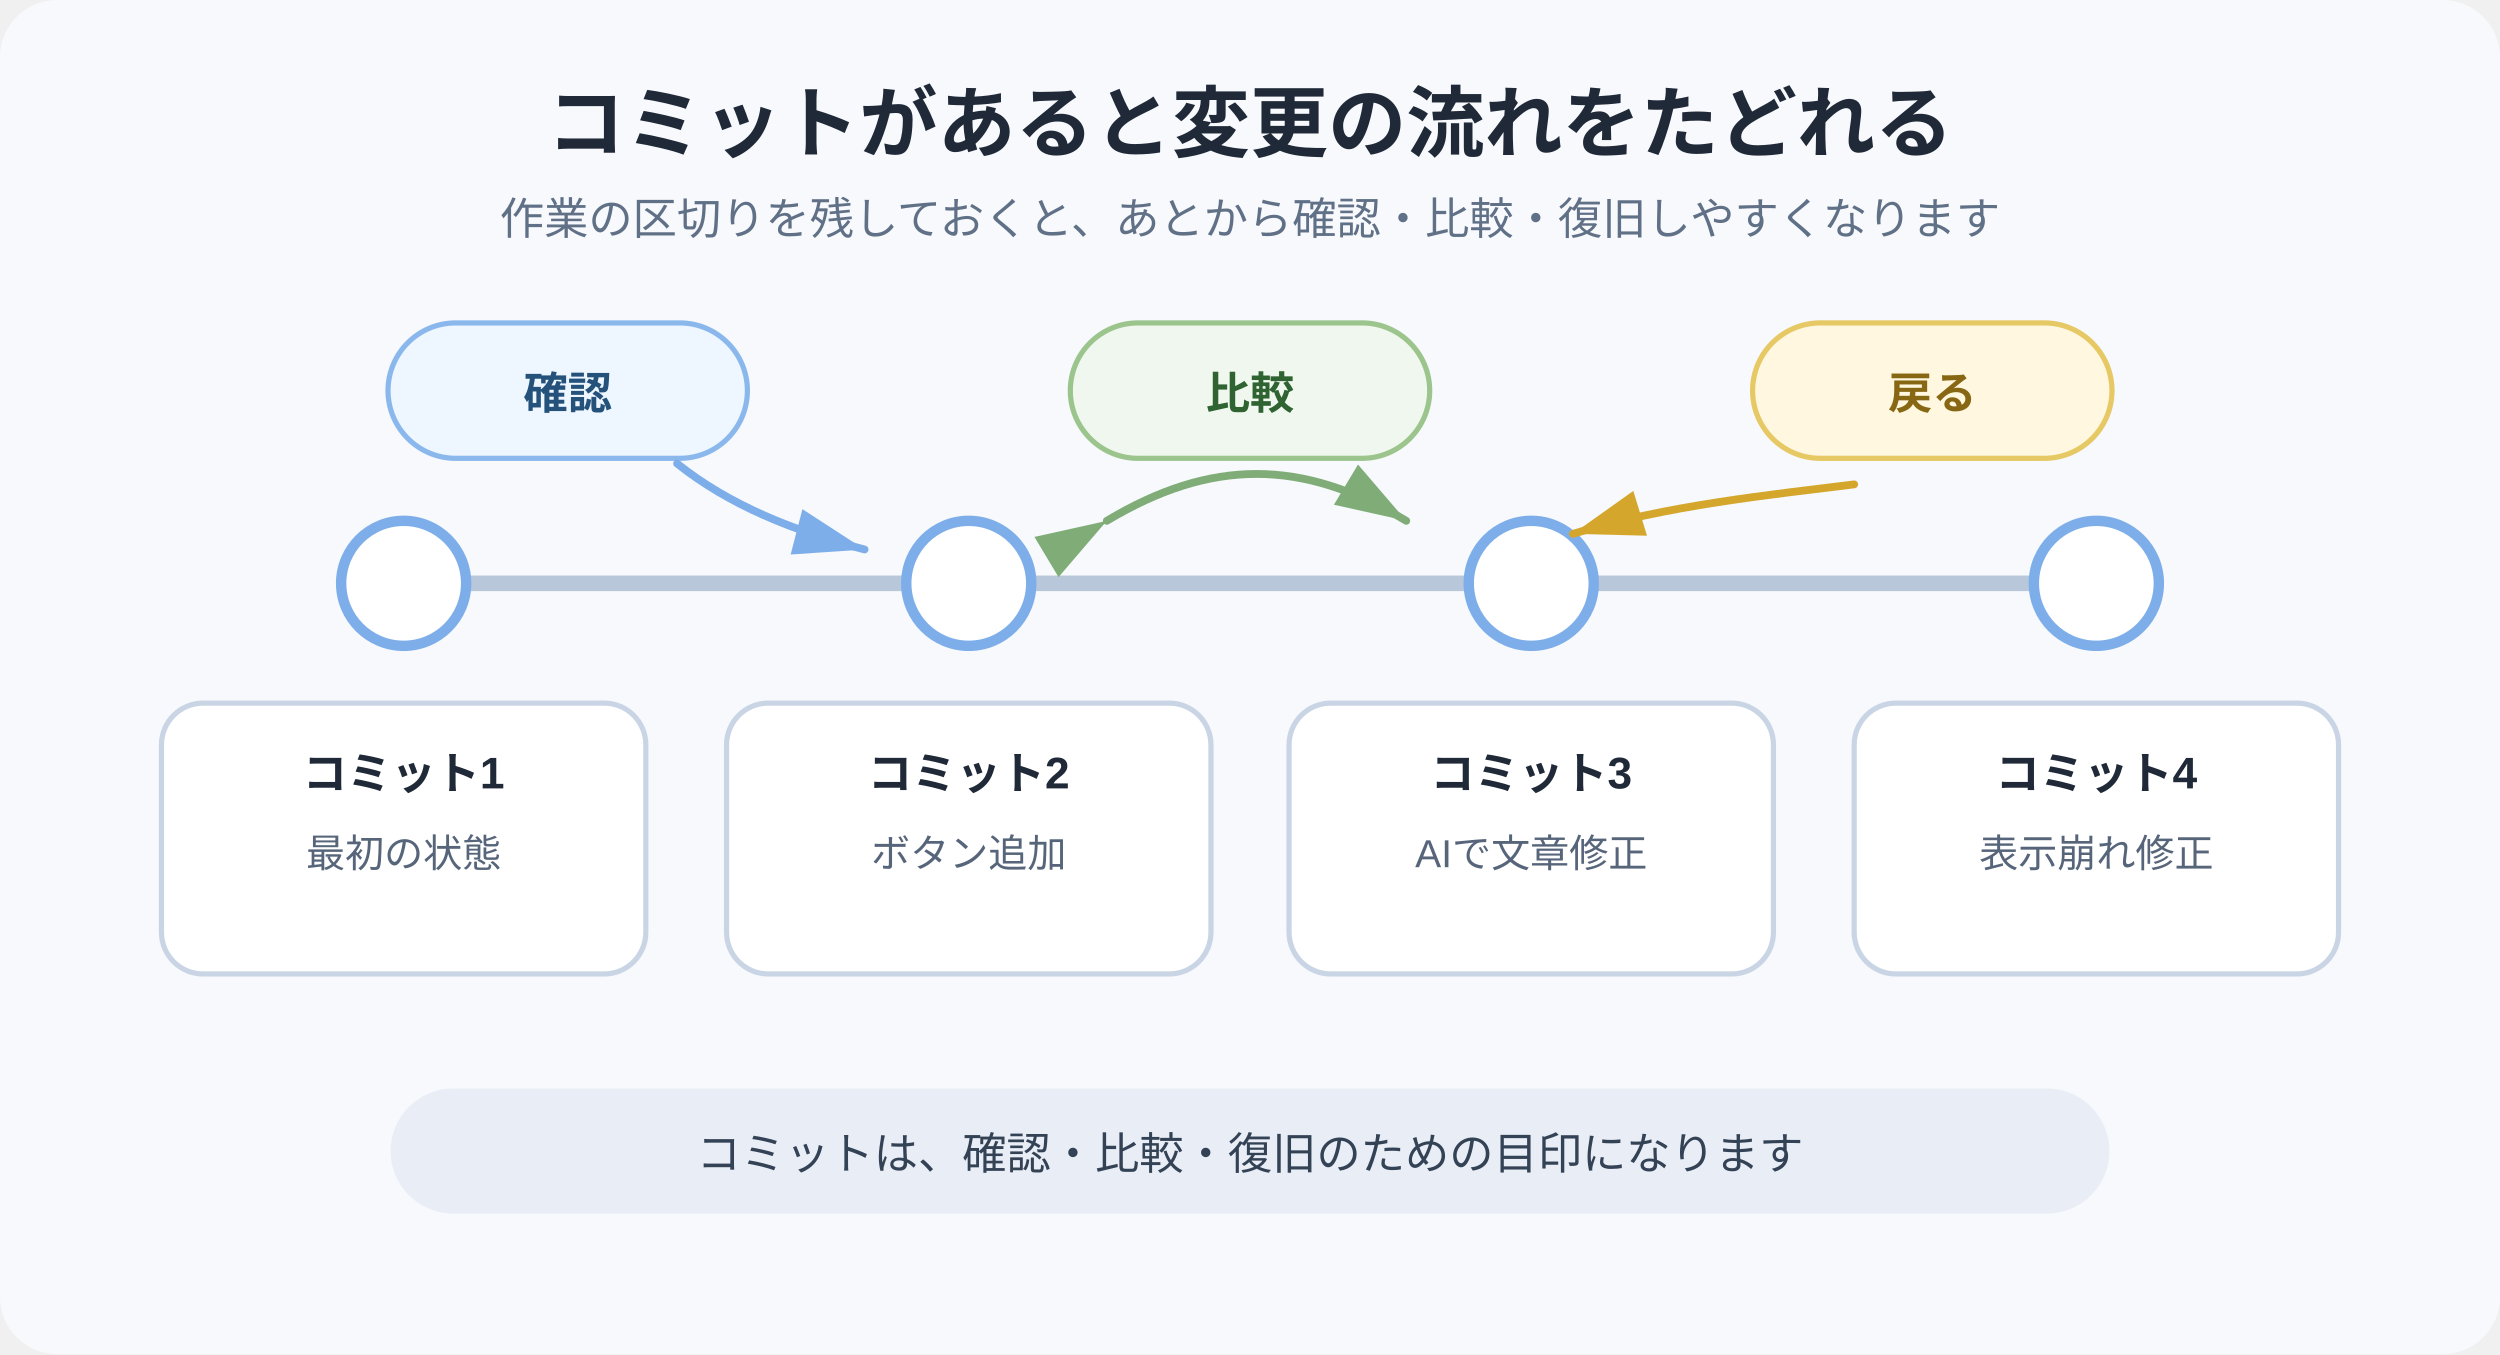
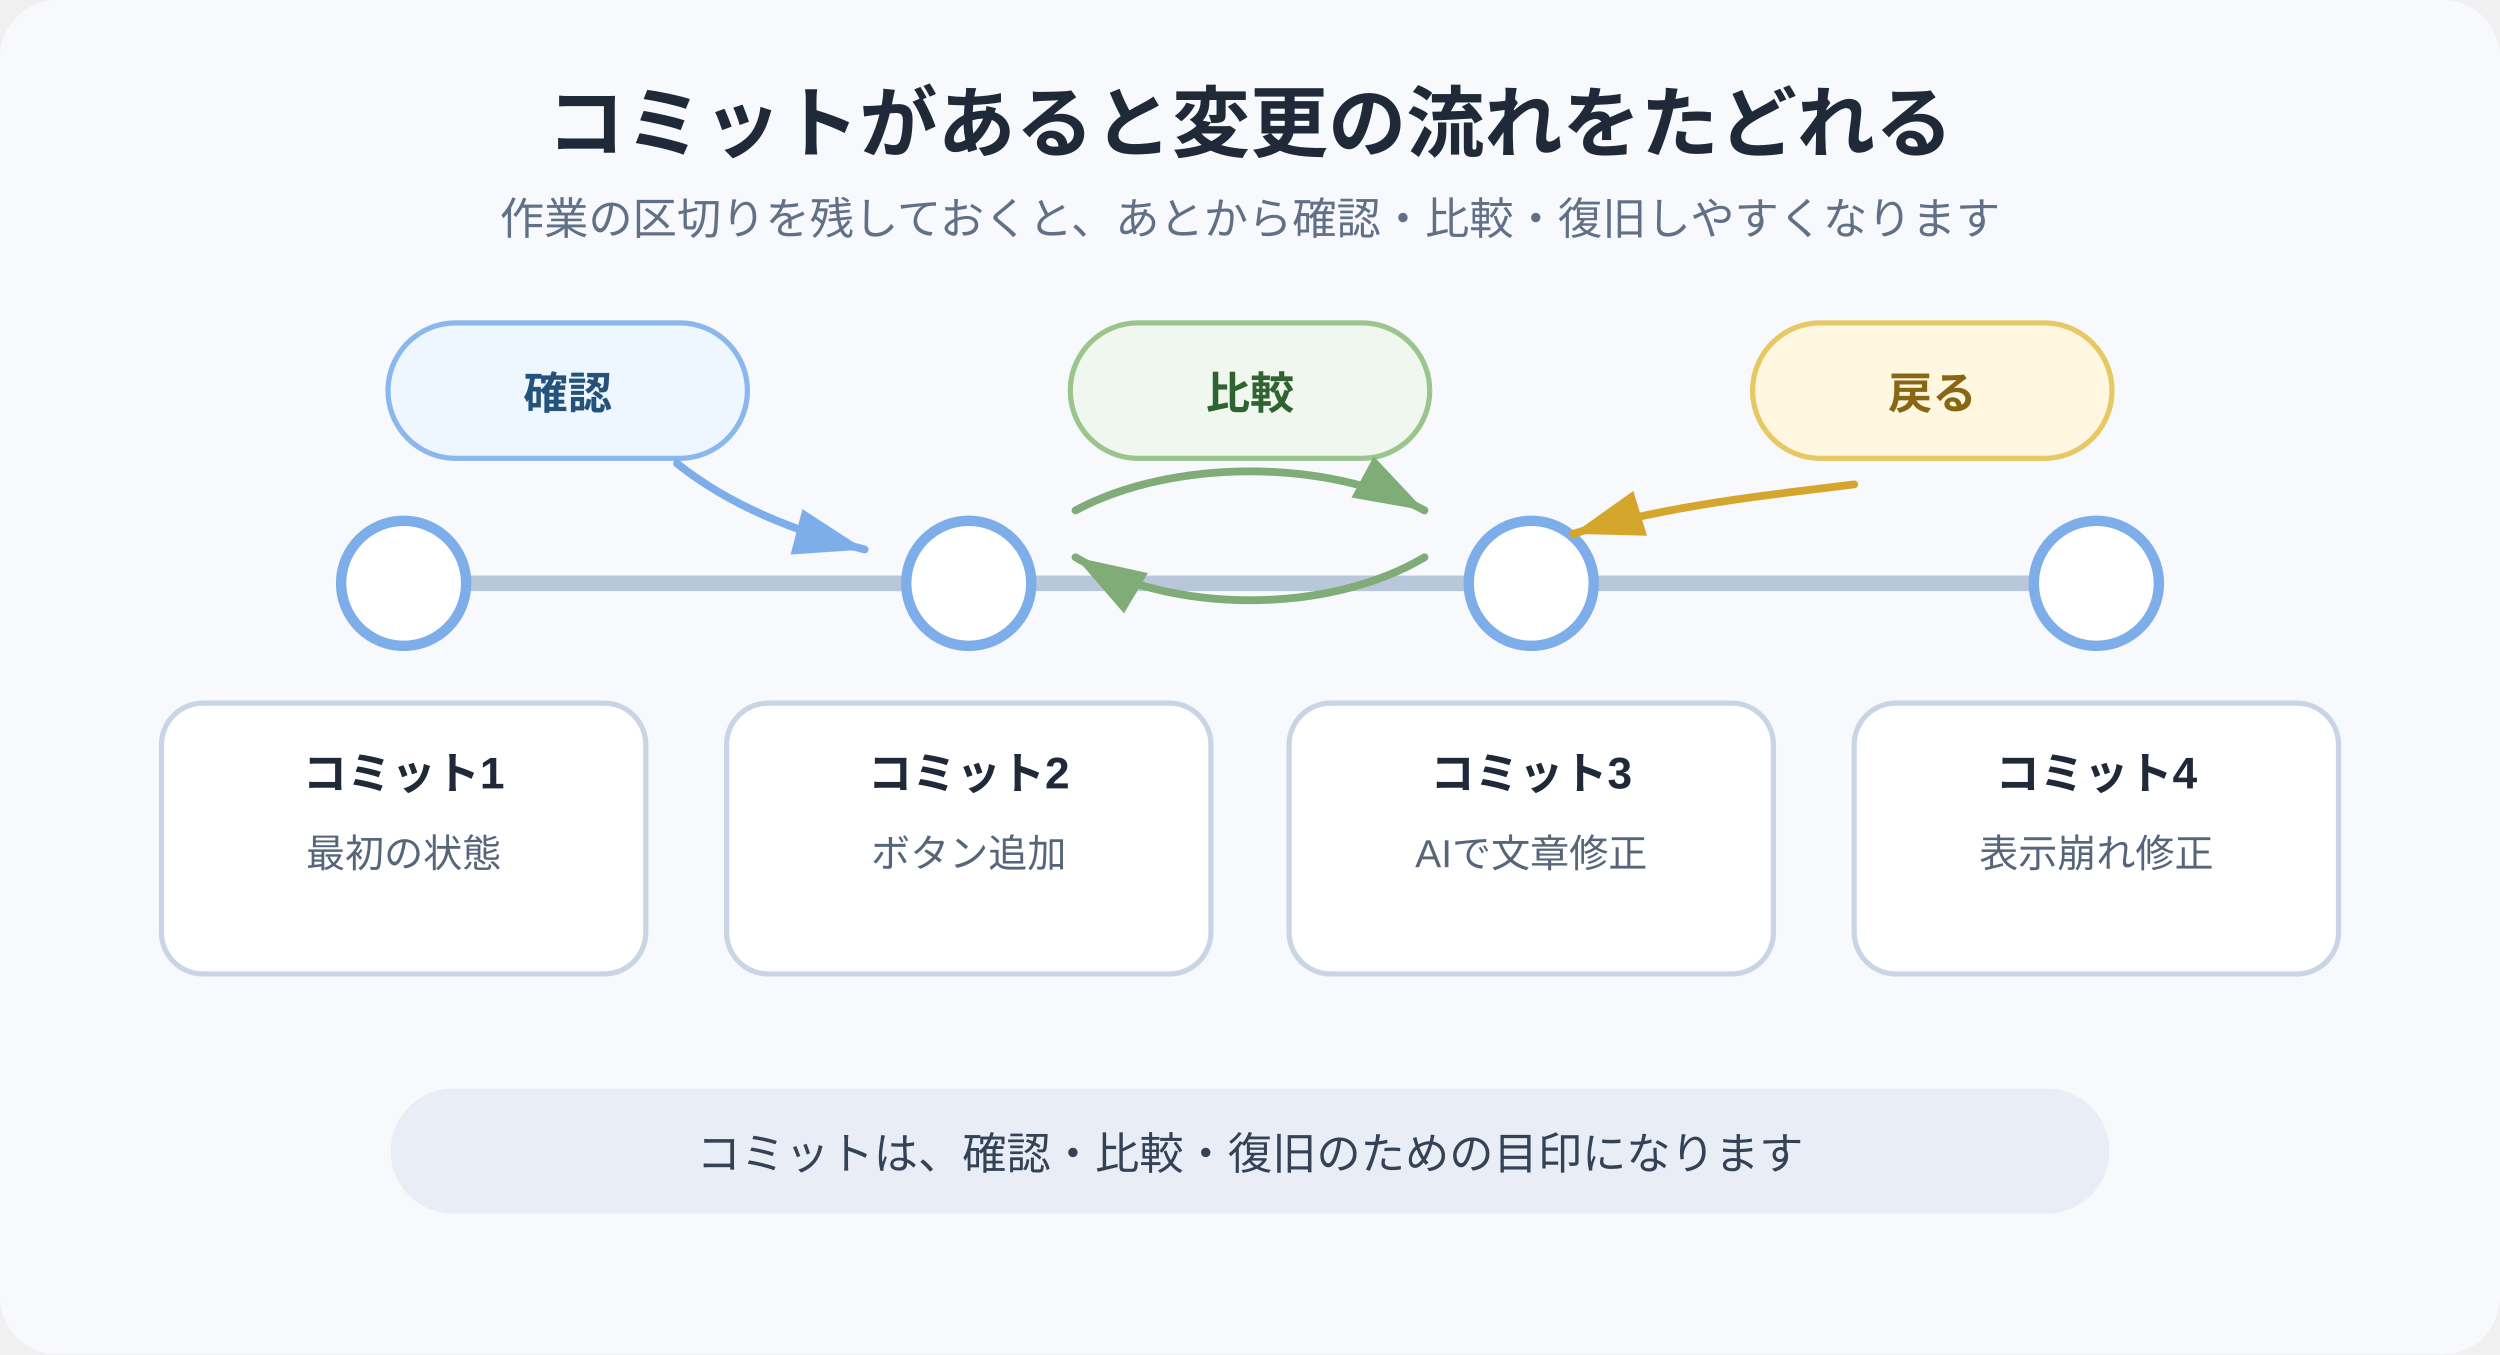
<svg xmlns="http://www.w3.org/2000/svg" width="960" height="520" viewBox="0 0 960 520" role="img" aria-labelledby="title desc">
  <rect width="960" height="520" rx="22" fill="#f7f9fc" />
  <text x="480" y="58" text-anchor="middle" font-family="Arial, sans-serif" font-size="30" font-weight="700" fill="#1f2937">コミットがあると変更の流れをたどれる</text>
  <text x="480" y="90" text-anchor="middle" font-family="Arial, sans-serif" font-size="17" fill="#607086">作業の区切りを残しておくと、あとから確認・比較・復旧しやすくなります</text>
  <line x1="145" y1="224" x2="815" y2="224" stroke="#b8c7da" stroke-width="6" stroke-linecap="round" />
  <g>
    <circle cx="155" cy="224" r="24" fill="#ffffff" stroke="#7eaee9" stroke-width="4" />
    <rect x="62" y="270" width="186" height="104" rx="16" fill="#ffffff" stroke="#c9d5e5" stroke-width="2" />
    <text x="155" y="303" text-anchor="middle" font-family="Arial, sans-serif" font-size="17" font-weight="700" fill="#1f2937">コミット1</text>
    <text x="155" y="333" text-anchor="middle" font-family="Arial, sans-serif" font-size="15" fill="#56657a">最初の状態</text>
  </g>
  <g>
    <circle cx="372" cy="224" r="24" fill="#ffffff" stroke="#7eaee9" stroke-width="4" />
    <rect x="279" y="270" width="186" height="104" rx="16" fill="#ffffff" stroke="#c9d5e5" stroke-width="2" />
    <text x="372" y="303" text-anchor="middle" font-family="Arial, sans-serif" font-size="17" font-weight="700" fill="#1f2937">コミット2</text>
    <text x="372" y="333" text-anchor="middle" font-family="Arial, sans-serif" font-size="15" fill="#56657a">ボタン追加</text>
  </g>
  <g>
    <circle cx="588" cy="224" r="24" fill="#ffffff" stroke="#7eaee9" stroke-width="4" />
    <rect x="495" y="270" width="186" height="104" rx="16" fill="#ffffff" stroke="#c9d5e5" stroke-width="2" />
    <text x="588" y="303" text-anchor="middle" font-family="Arial, sans-serif" font-size="17" font-weight="700" fill="#1f2937">コミット3</text>
    <text x="588" y="333" text-anchor="middle" font-family="Arial, sans-serif" font-size="15" fill="#56657a">AIで文章修正</text>
  </g>
  <g>
    <circle cx="805" cy="224" r="24" fill="#ffffff" stroke="#7eaee9" stroke-width="4" />
    <rect x="712" y="270" width="186" height="104" rx="16" fill="#ffffff" stroke="#c9d5e5" stroke-width="2" />
    <text x="805" y="303" text-anchor="middle" font-family="Arial, sans-serif" font-size="17" font-weight="700" fill="#1f2937">コミット4</text>
    <text x="805" y="333" text-anchor="middle" font-family="Arial, sans-serif" font-size="15" fill="#56657a">表示崩れ修正</text>
  </g>
  <g>
    <rect x="149" y="124" width="138" height="52" rx="26" fill="#eef6ff" stroke="#8ab8ed" stroke-width="2" />
    <text x="218" y="157" text-anchor="middle" font-family="Arial, sans-serif" font-size="17" font-weight="700" fill="#24527a">確認</text>
    <path d="M260 178 C280 194 305 204 332 211" fill="none" stroke="#7eaee9" stroke-width="3" stroke-linecap="round" marker-end="url(#blueArrow)" />
  </g>
  <g>
    <rect x="411" y="124" width="138" height="52" rx="26" fill="#f0f7ef" stroke="#9bc58d" stroke-width="2" />
    <text x="480" y="157" text-anchor="middle" font-family="Arial, sans-serif" font-size="17" font-weight="700" fill="#2f6332">比較</text>
-     <path d="M425 200 C465 176 500 176 540 200" fill="none" stroke="#7fac77" stroke-width="3" stroke-linecap="round" marker-start="url(#greenArrow)" marker-end="url(#greenArrow)" />
+     <path d="M413 196 C450 176 510 176 547 196" fill="none" stroke="#7fac77" stroke-width="3" stroke-linecap="round" marker-end="url(#greenArrow)" />
+     <path d="M547 214 C510 236 450 236 413 214" fill="none" stroke="#7fac77" stroke-width="3" stroke-linecap="round" marker-end="url(#greenArrow)" />
  </g>
  <g>
    <rect x="673" y="124" width="138" height="52" rx="26" fill="#fff7df" stroke="#e6c864" stroke-width="2" />
    <text x="742" y="157" text-anchor="middle" font-family="Arial, sans-serif" font-size="17" font-weight="700" fill="#876713">戻る</text>
    <path d="M712 186 C680 190 640 194 604 205" fill="none" stroke="#d4a72c" stroke-width="3" stroke-linecap="round" marker-end="url(#yellowArrow)" />
  </g>
  <rect x="150" y="418" width="660" height="48" rx="24" fill="#e9eef6" />
  <text x="480" y="449" text-anchor="middle" font-family="Arial, sans-serif" font-size="17" fill="#344256">コミットは、確認・比較・復旧のための目印になります</text>
  <defs>
    <marker id="blueArrow" markerWidth="12" markerHeight="12" refX="9" refY="3" orient="auto" markerUnits="strokeWidth">
      <path d="M0,0 L0,6 L9,3 z" fill="#7eaee9" />
    </marker>
    <marker id="greenArrow" markerWidth="12" markerHeight="12" refX="9" refY="3" orient="auto" markerUnits="strokeWidth">
      <path d="M0,0 L0,6 L9,3 z" fill="#7fac77" />
    </marker>
    <marker id="yellowArrow" markerWidth="12" markerHeight="12" refX="9" refY="3" orient="auto" markerUnits="strokeWidth">
      <path d="M0,0 L0,6 L9,3 z" fill="#d4a72c" />
    </marker>
  </defs>
</svg>
